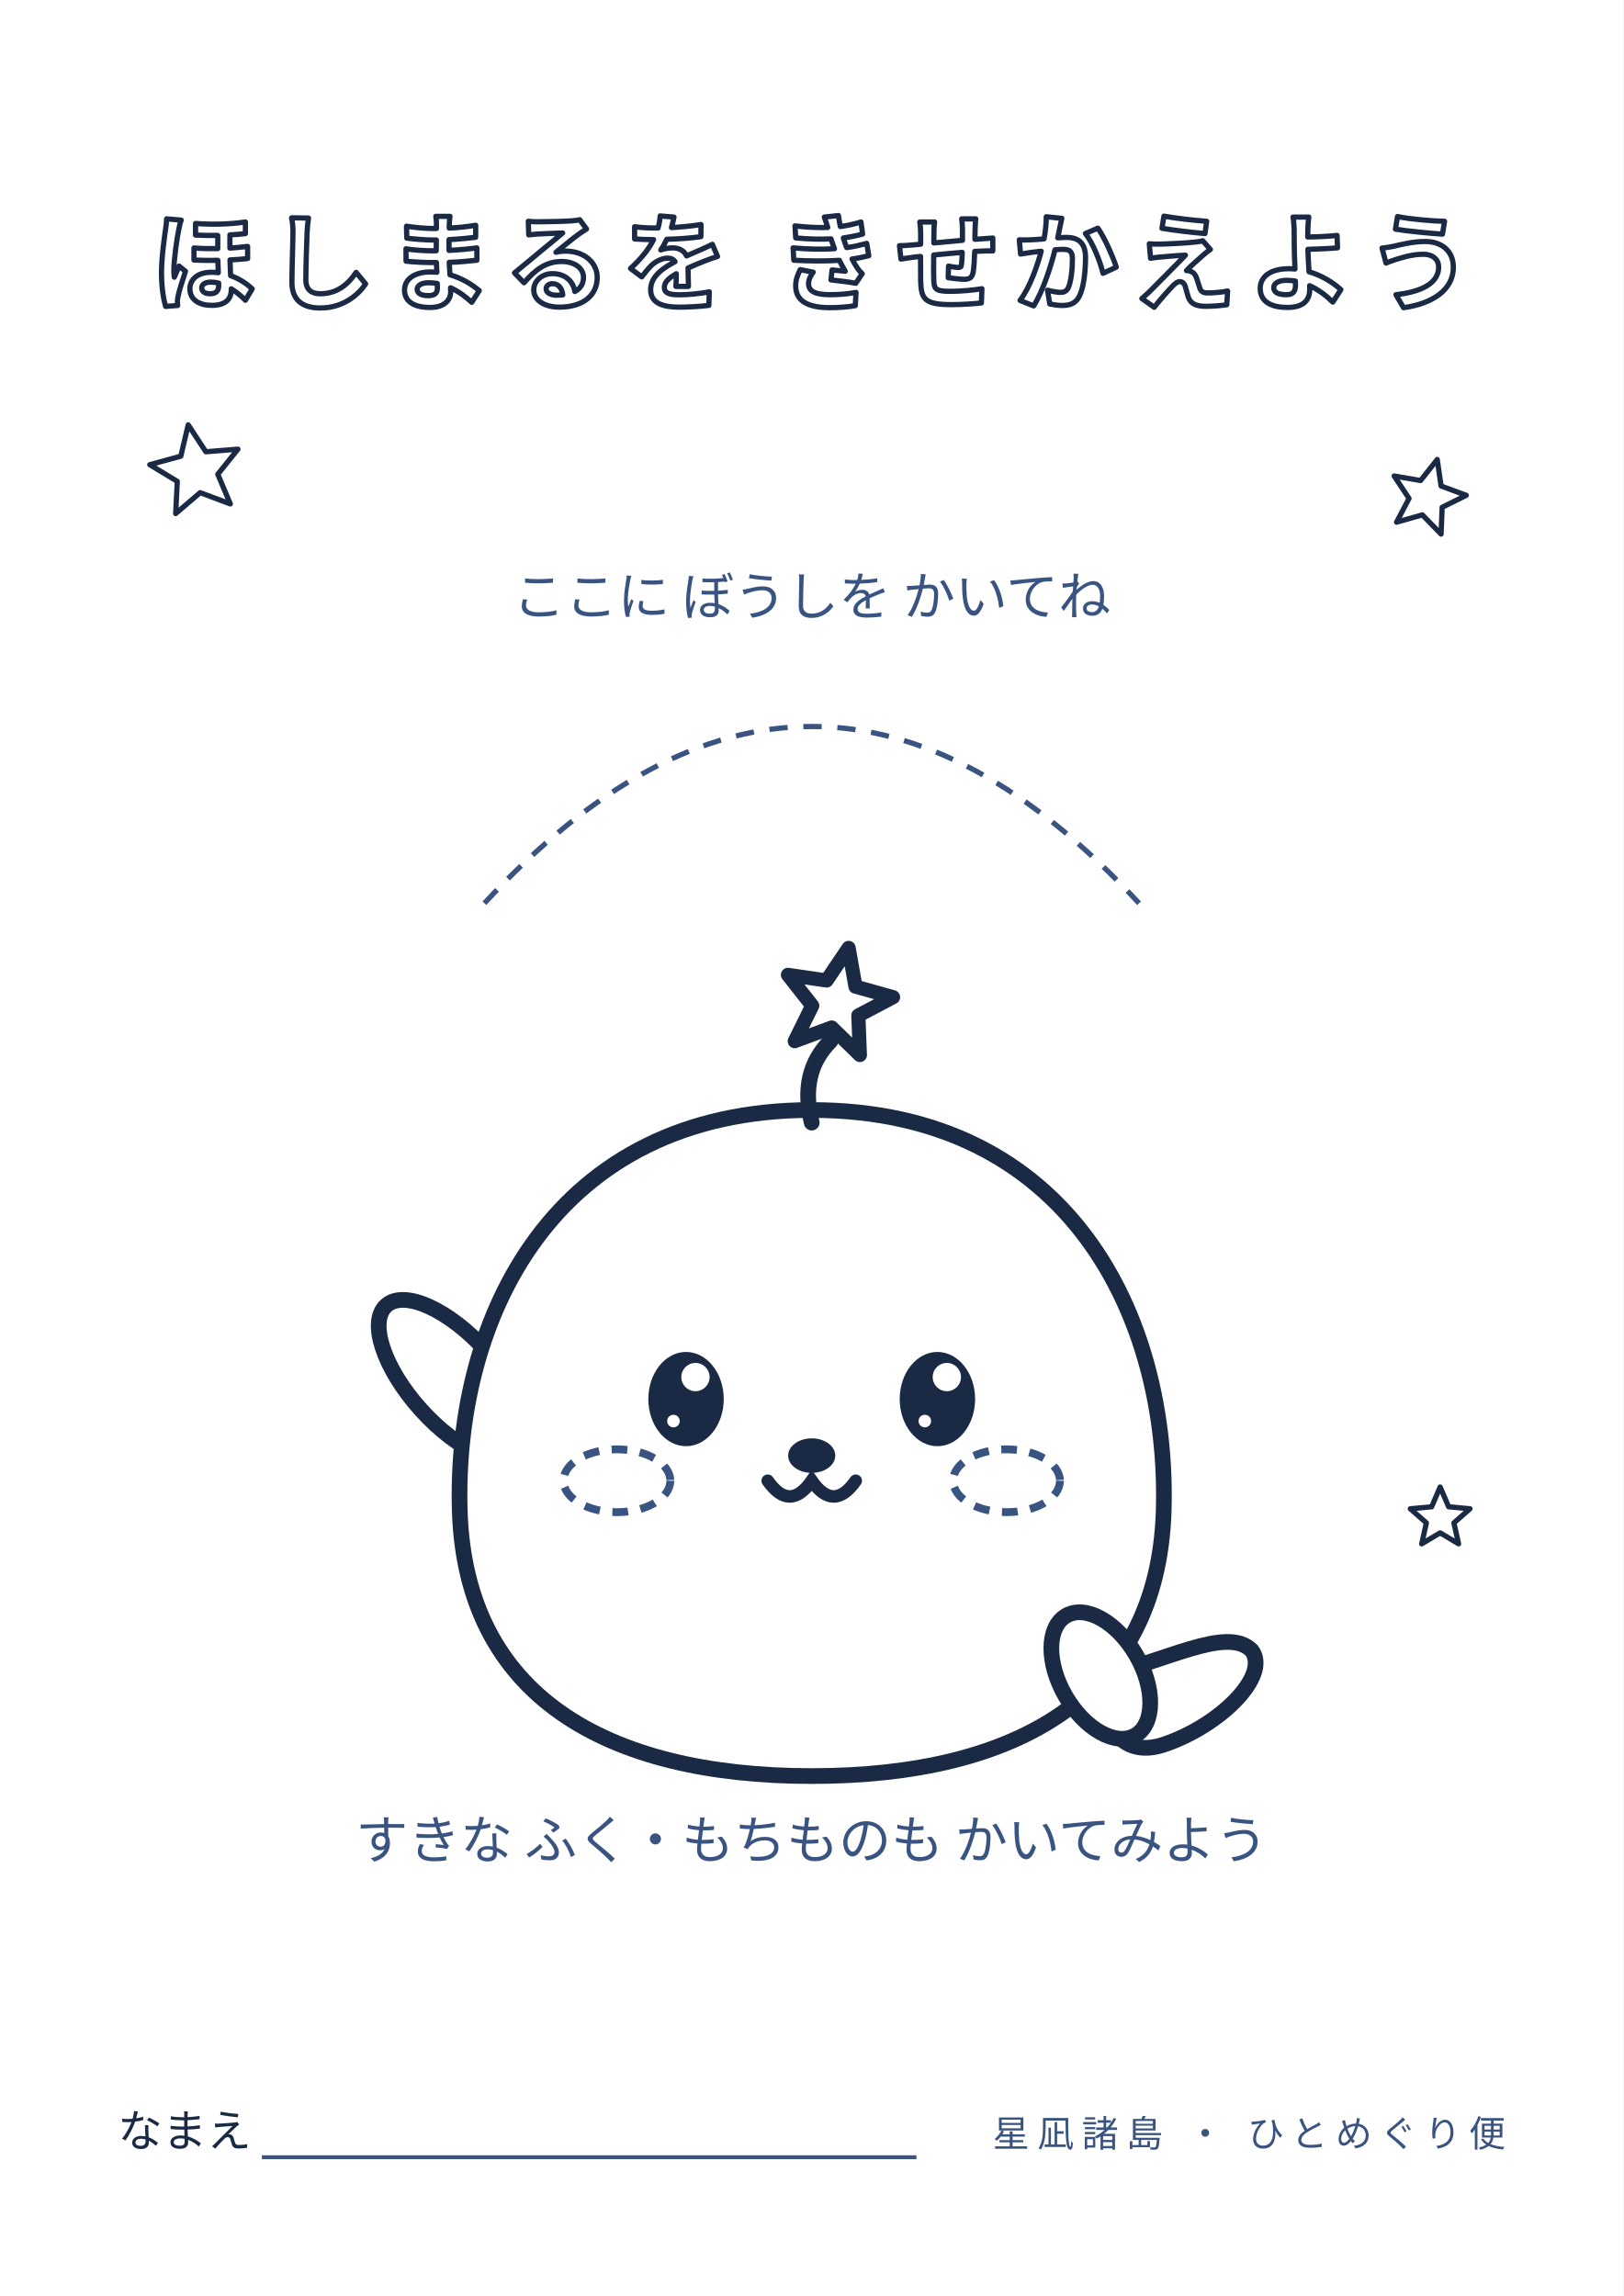
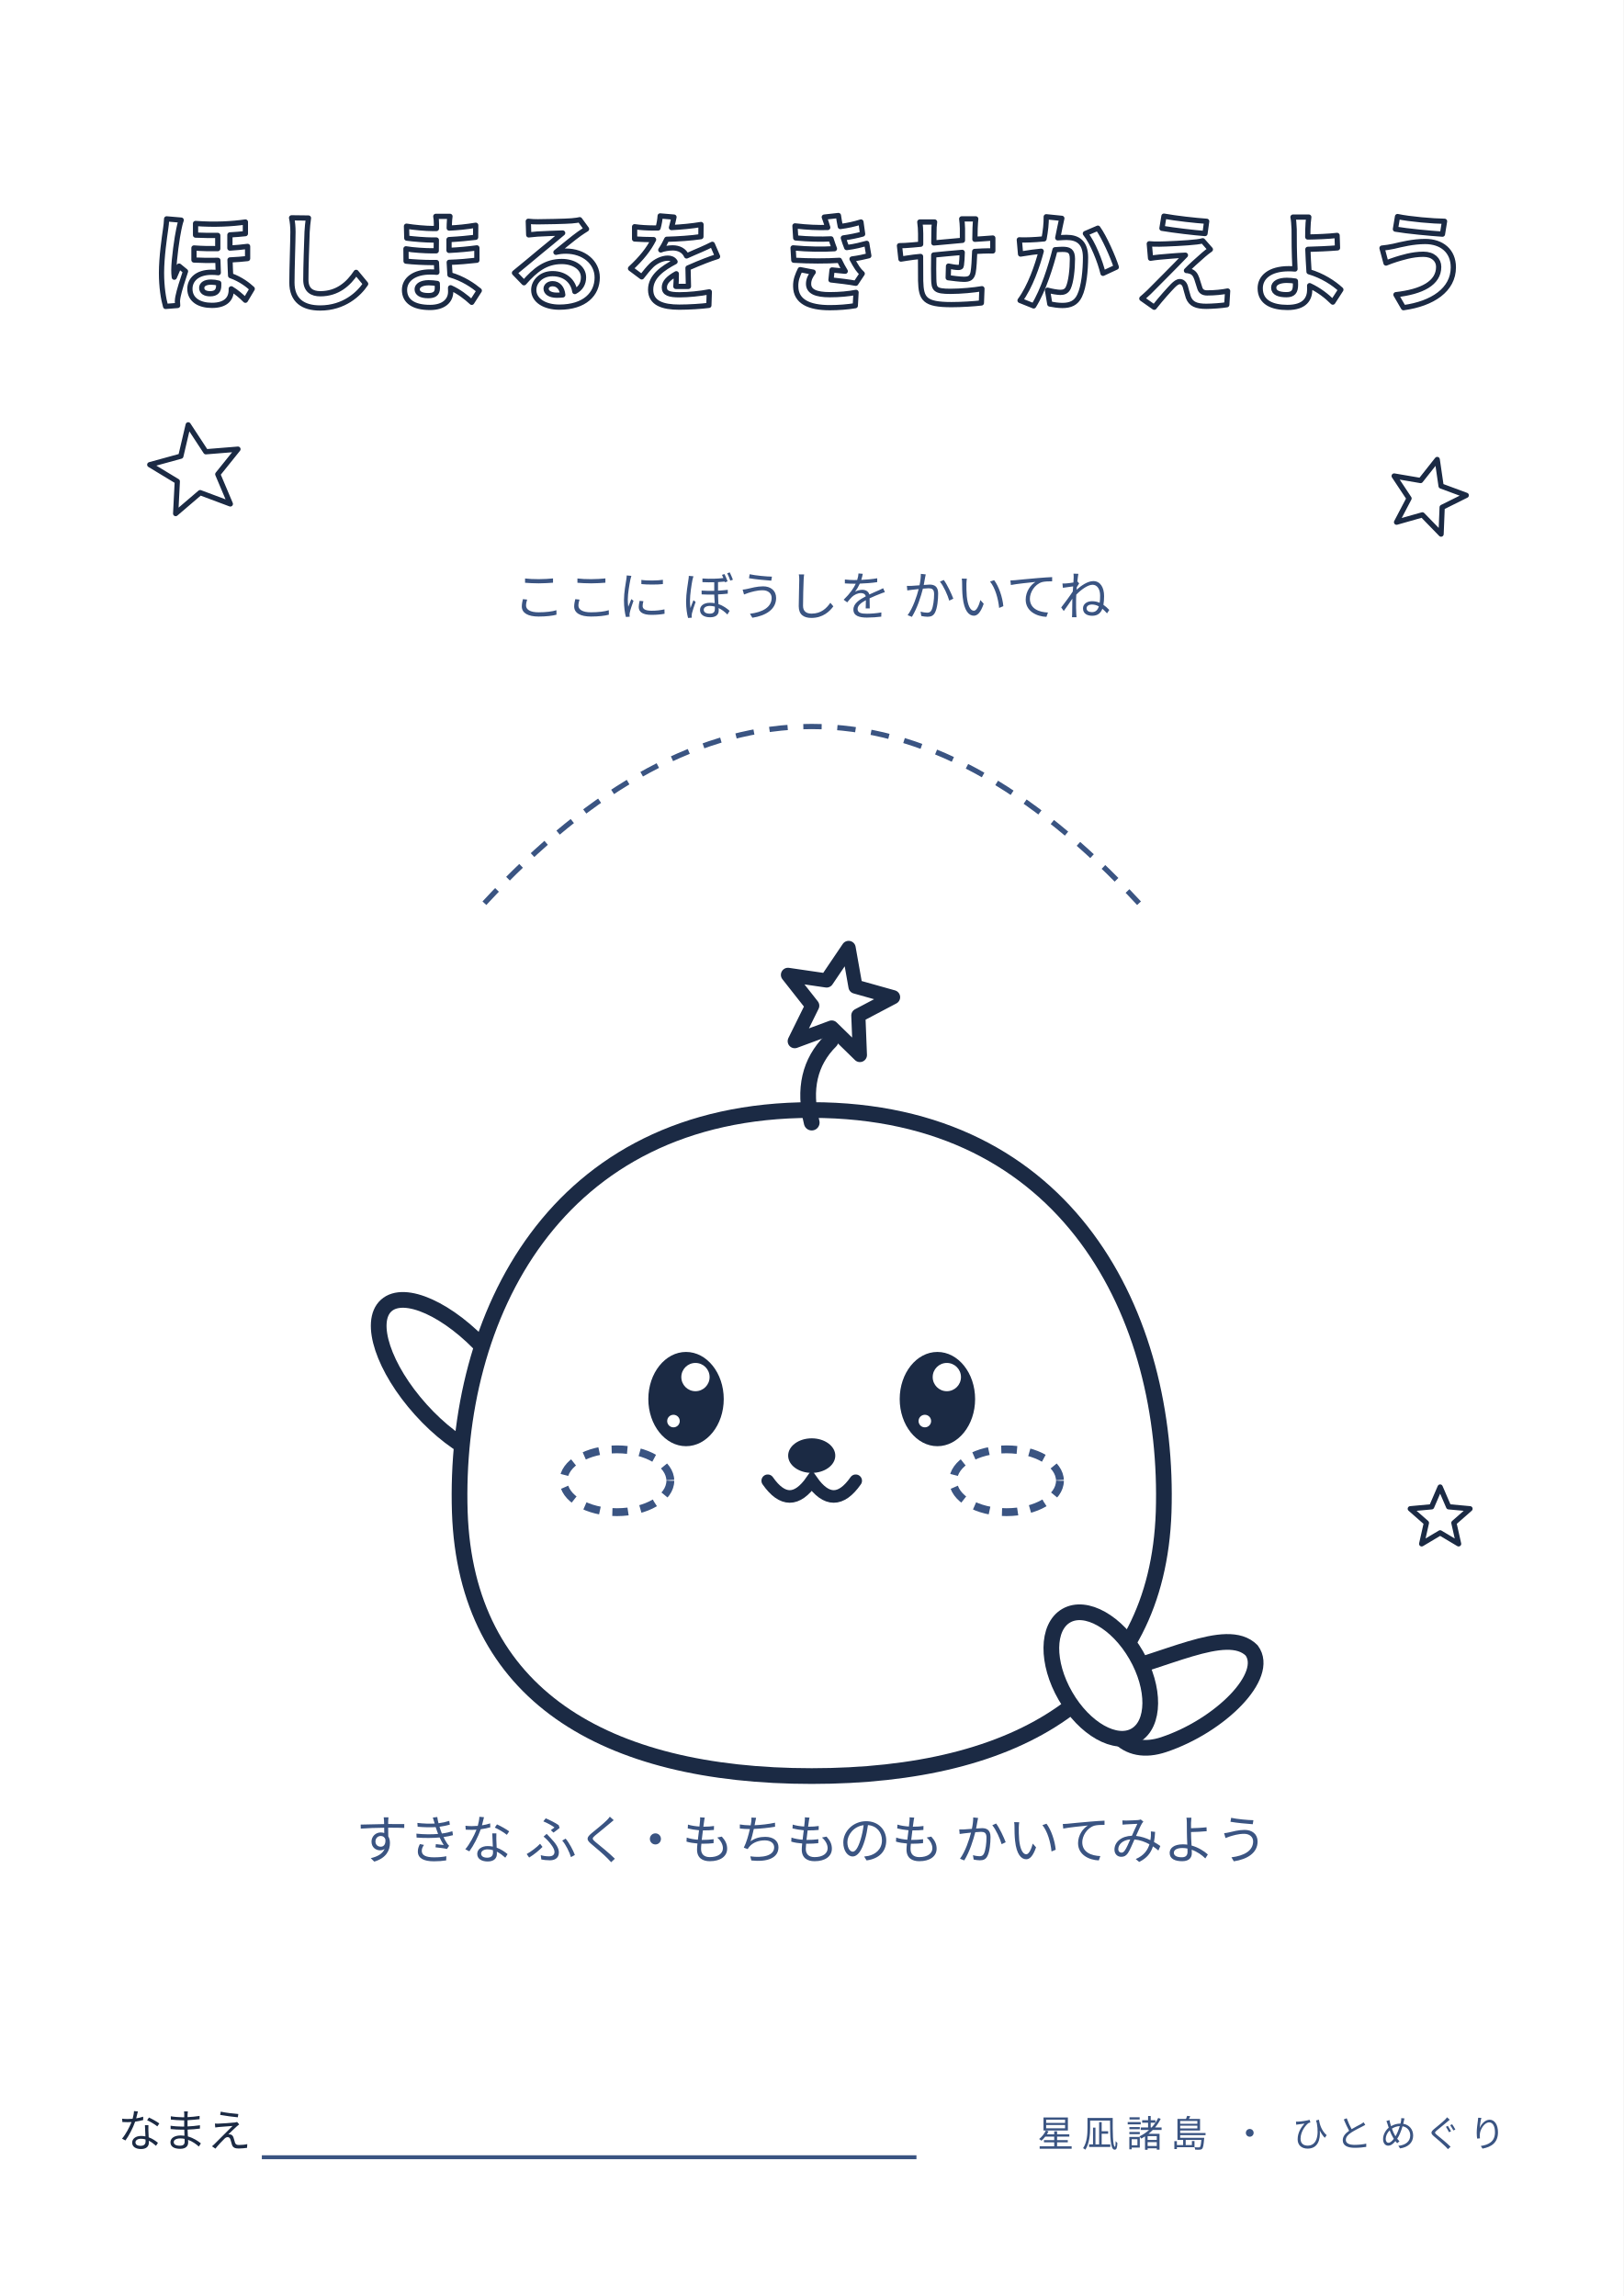
<svg xmlns="http://www.w3.org/2000/svg" viewBox="0 0 1240 1754" width="1240" height="1754" role="img" aria-label="ぬりえ: きせかえぬりえ（ぼうしや服を描き足す）">
  <defs>
    <clipPath id="body">
      <path d="M200 120 C282 120 314 186 312 248 C310 306 266 332 200 332 C134 332 90 306 88 248 C86 186 118 120 200 120 Z" />
    </clipPath>
    <symbol id="spark" viewBox="-10 -10 20 20">
      <path d="M0 -10 Q1.6 -1.6 10 0 Q1.6 1.6 0 10 Q-1.6 1.6 -10 0 Q-1.6 -1.6 0 -10 Z" />
    </symbol>
  </defs>
  <rect width="1240" height="1754" fill="#ffffff" />
  <text x="620.0" y="230" text-anchor="middle" font-family="'Yu Mincho','YuMincho','Hiragino Mincho ProN',serif" font-weight="700" font-size="80" fill="#ffffff" stroke="#1b2a44" stroke-width="4" stroke-linejoin="round" letter-spacing="10">ほしまるを きせかえよう</text>
  <path d="M370 690 Q620 420 870 690" fill="none" stroke="#3a5482" stroke-width="4" stroke-dasharray="14 12" />
  <text x="620.0" y="470" text-anchor="middle" font-family="'Yu Gothic UI','Yu Gothic','Hiragino Sans',sans-serif" font-size="40" fill="#3a5482">ここに ぼうしを かいてね</text>
  <text x="620.0" y="1420" text-anchor="middle" font-family="'Yu Gothic UI','Yu Gothic','Hiragino Sans',sans-serif" font-size="40" fill="#3a5482">すきな ふく・もちものも かいてみよう</text>
  <polygon transform="rotate(-10 150 360)" points="150.0,324.0 159.7,346.6 184.2,348.9 165.7,365.1 171.2,389.1 150.0,376.6 128.8,389.1 134.3,365.1 115.8,348.9 140.3,346.6" fill="#ffffff" stroke="#1b2a44" stroke-linejoin="round" stroke-width="4" />
  <polygon transform="rotate(15 1090 380)" points="1090.0,350.0 1098.1,368.8 1118.5,370.7 1103.1,384.3 1107.6,404.3 1090.0,393.8 1072.4,404.3 1076.9,384.3 1061.5,370.7 1081.9,368.8" fill="#ffffff" stroke="#1b2a44" stroke-linejoin="round" stroke-width="4" />
  <polygon transform="rotate(0 1100 1160)" points="1100.0,1136.0 1106.5,1151.1 1122.8,1152.6 1110.5,1163.4 1114.1,1179.4 1100.0,1171.0 1085.9,1179.4 1089.5,1163.4 1077.2,1152.6 1093.5,1151.1" fill="#ffffff" stroke="#1b2a44" stroke-linejoin="round" stroke-width="4" />
  <g transform="translate(140 560) scale(2.4)">
    <ellipse cx="86" cy="206" rx="14" ry="32" transform="rotate(-42 86 206)" fill="#ffffff" stroke="#1b2a44" stroke-linejoin="round" stroke-width="5" />
    <path d="M292 300 C312 296 332 284 340 292 C346 300 330 316 312 322 C300 326 292 318 292 300 Z" fill="#ffffff" stroke="#1b2a44" stroke-linejoin="round" stroke-width="5" />
    <path d="M200 120 C282 120 314 186 312 248 C310 306 266 332 200 332 C134 332 90 306 88 248 C86 186 118 120 200 120 Z" fill="#ffffff" stroke="#1b2a44" stroke-linejoin="round" stroke-width="5" />
    <ellipse cx="292" cy="300" rx="13" ry="22" transform="rotate(-30 292 300)" fill="#ffffff" stroke="#1b2a44" stroke-linejoin="round" stroke-width="5" />
    <g transform="translate(0 12)">
      <ellipse cx="138" cy="226" rx="17" ry="10" fill="none" stroke="#3a5482" stroke-width="2.5" stroke-dasharray="5 4" />
      <ellipse cx="262" cy="226" rx="17" ry="10" fill="none" stroke="#3a5482" stroke-width="2.5" stroke-dasharray="5 4" />
      <ellipse cx="160" cy="200" rx="12" ry="15" fill="#1b2a44" />
      <circle cx="163" cy="193" r="4.5" fill="#fff" />
      <circle cx="156" cy="207" r="2" fill="#fff" />
      <ellipse cx="240" cy="200" rx="12" ry="15" fill="#1b2a44" />
      <circle cx="243" cy="193" r="4.5" fill="#fff" />
      <circle cx="236" cy="207" r="2" fill="#fff" />
      <ellipse cx="200" cy="218" rx="7.5" ry="5.5" fill="#1b2a44" />
      <path d="M186 226 Q193 236 200 226 Q207 236 214 226" fill="none" stroke="#1b2a44" stroke-width="4" stroke-linecap="round" />
    </g>
    <path d="M200 124 Q196 108 206 98" fill="none" stroke="#1b2a44" stroke-width="5" stroke-linecap="round" />
    <polygon transform="rotate(12 208 86)" points="208.0,68.0 212.7,79.6 225.1,80.4 215.5,88.4 218.6,100.6 208.0,93.9 197.4,100.6 200.5,88.4 190.9,80.4 203.3,79.6" fill="#ffffff" stroke="#1b2a44" stroke-linejoin="round" stroke-width="4.5" />
  </g>
  <text x="90" y="1640" font-family="'Yu Gothic UI','Yu Gothic','Hiragino Sans',sans-serif" font-size="34" fill="#1b2a44">なまえ</text>
  <path d="M200 1648 H700" stroke="#3a5482" stroke-width="3" />
-   <text x="1150" y="1640" text-anchor="end" font-family="'Yu Gothic UI','Yu Gothic','Hiragino Sans',sans-serif" font-size="28" fill="#3a5482" letter-spacing="6">星凪諸島 ・ ひとめぐり便</text>
+   <text x="1150" y="1640" text-anchor="end" font-family="'Yu Gothic UI','Yu Gothic','Hiragino Sans',sans-serif" font-size="28" fill="#3a5482" letter-spacing="6">星凪諸島 ・ ひとめぐり</text>
</svg>
